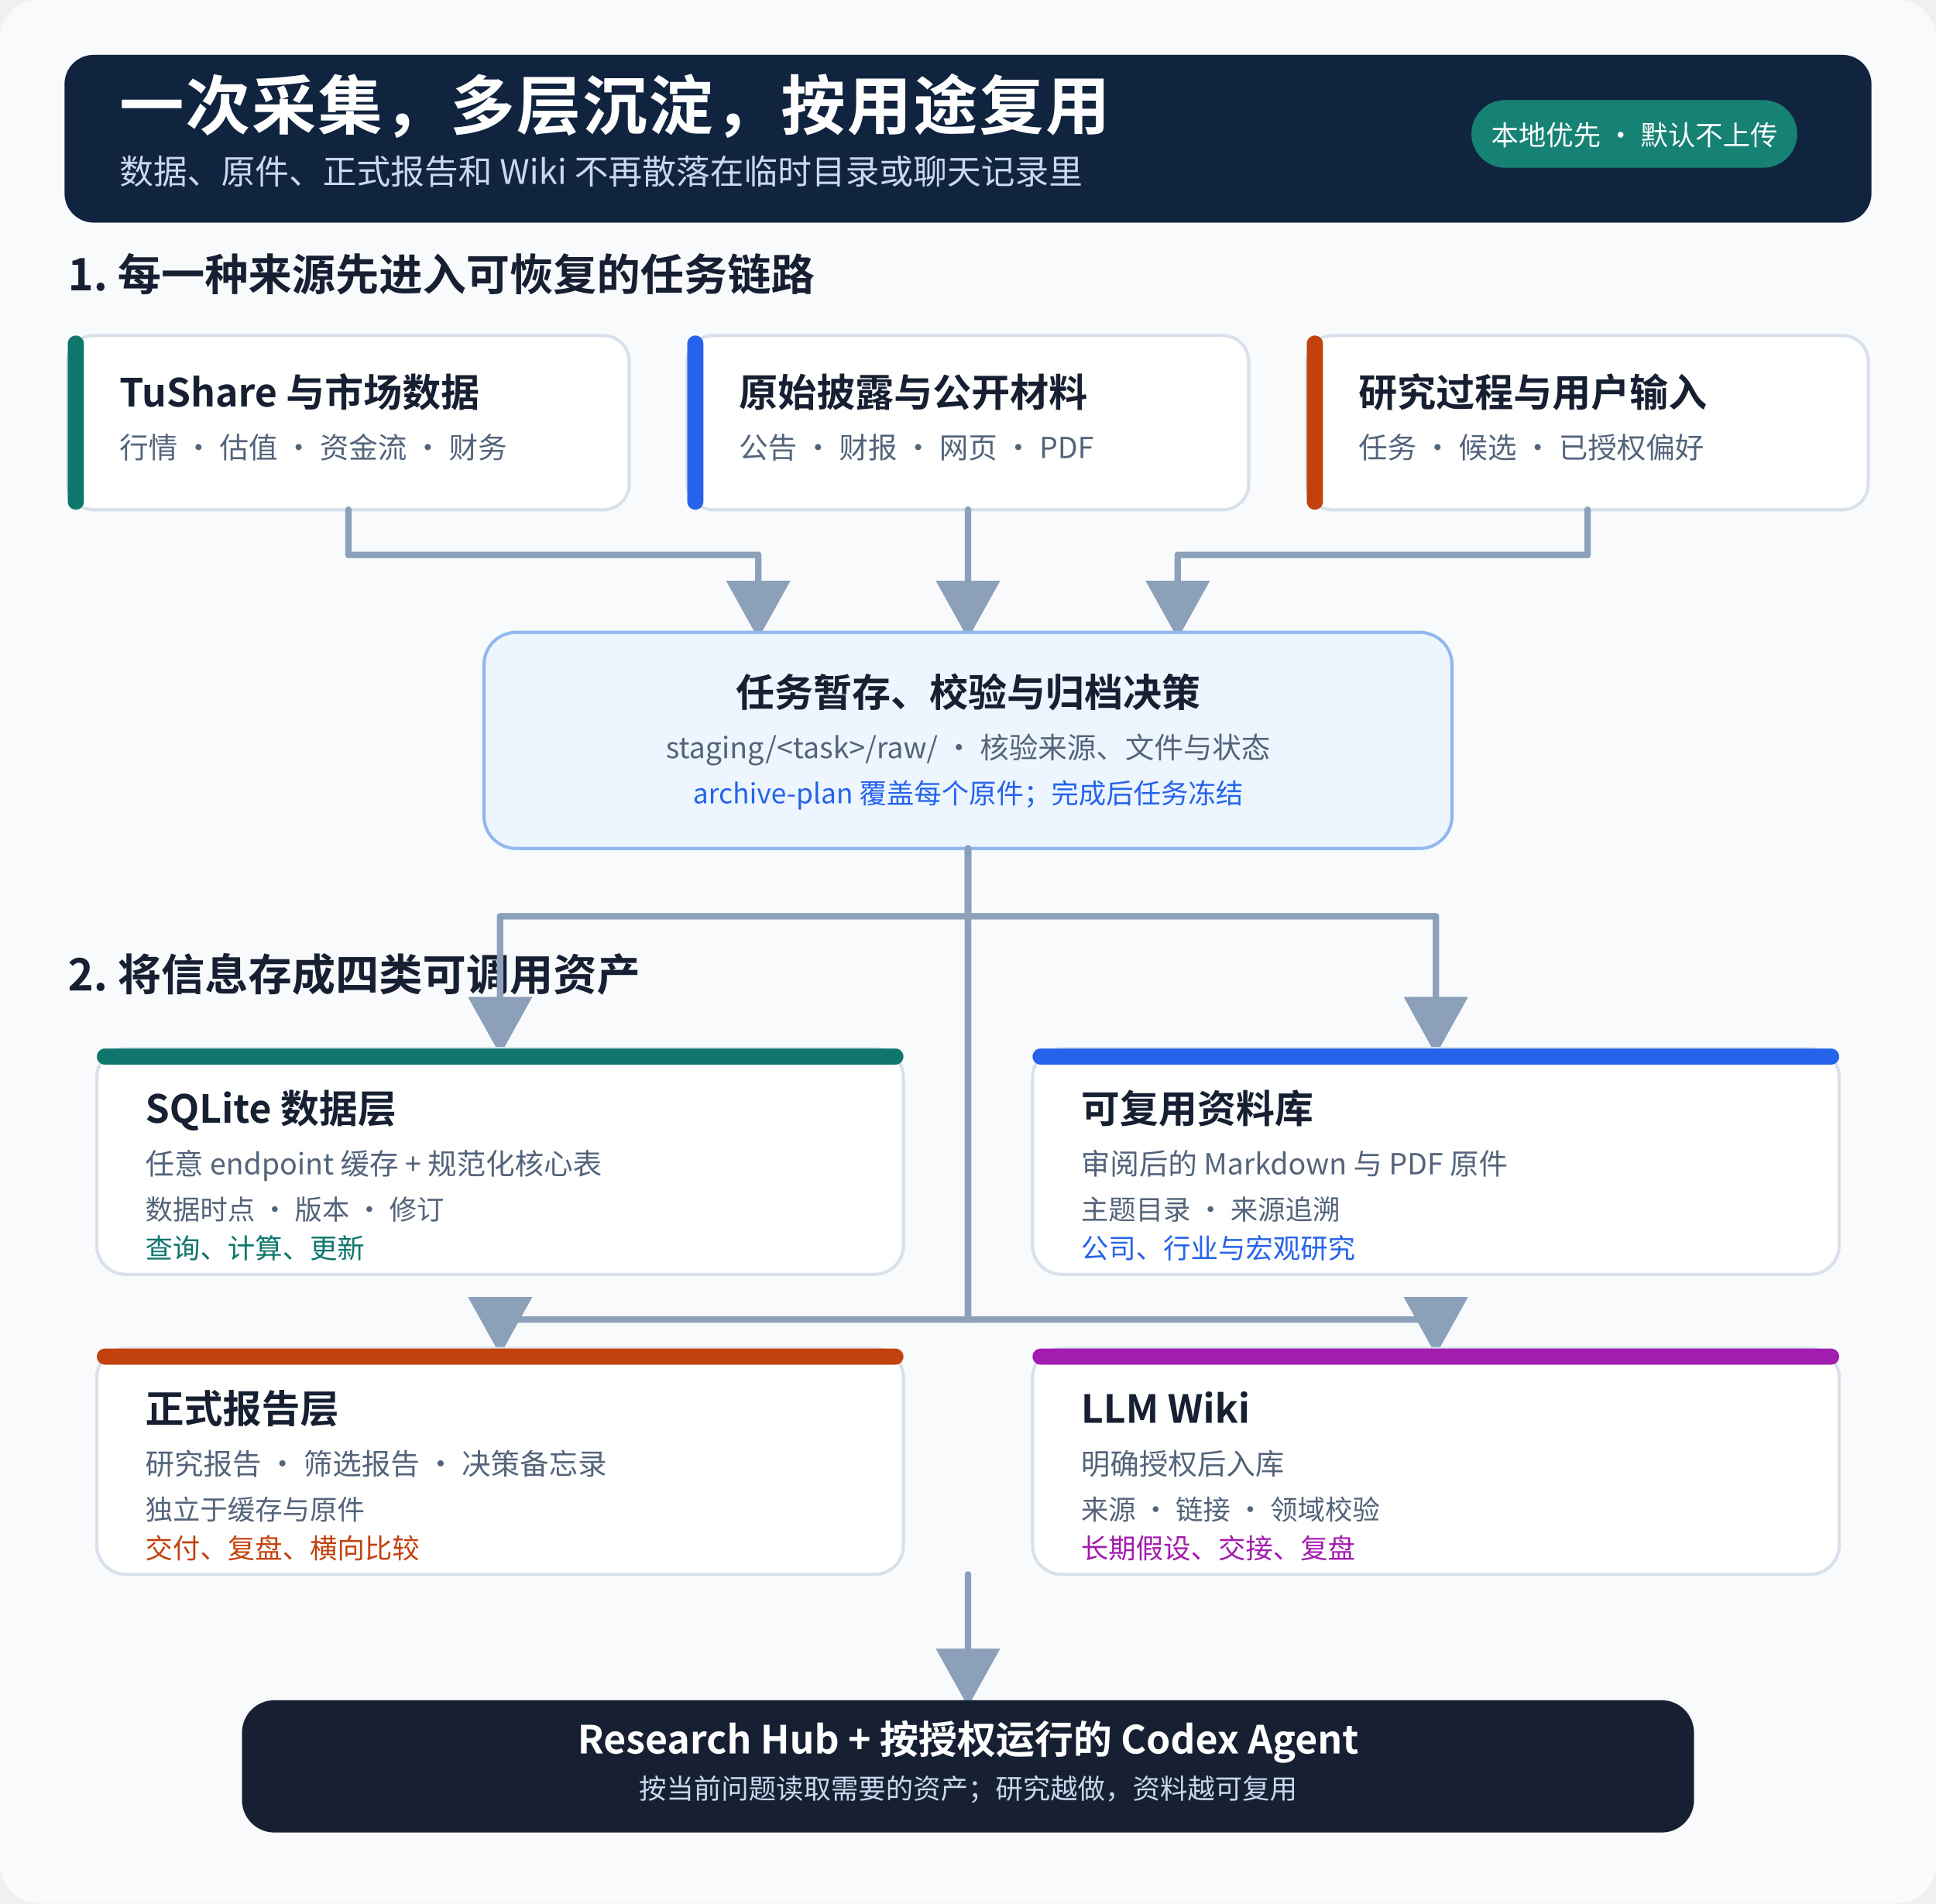
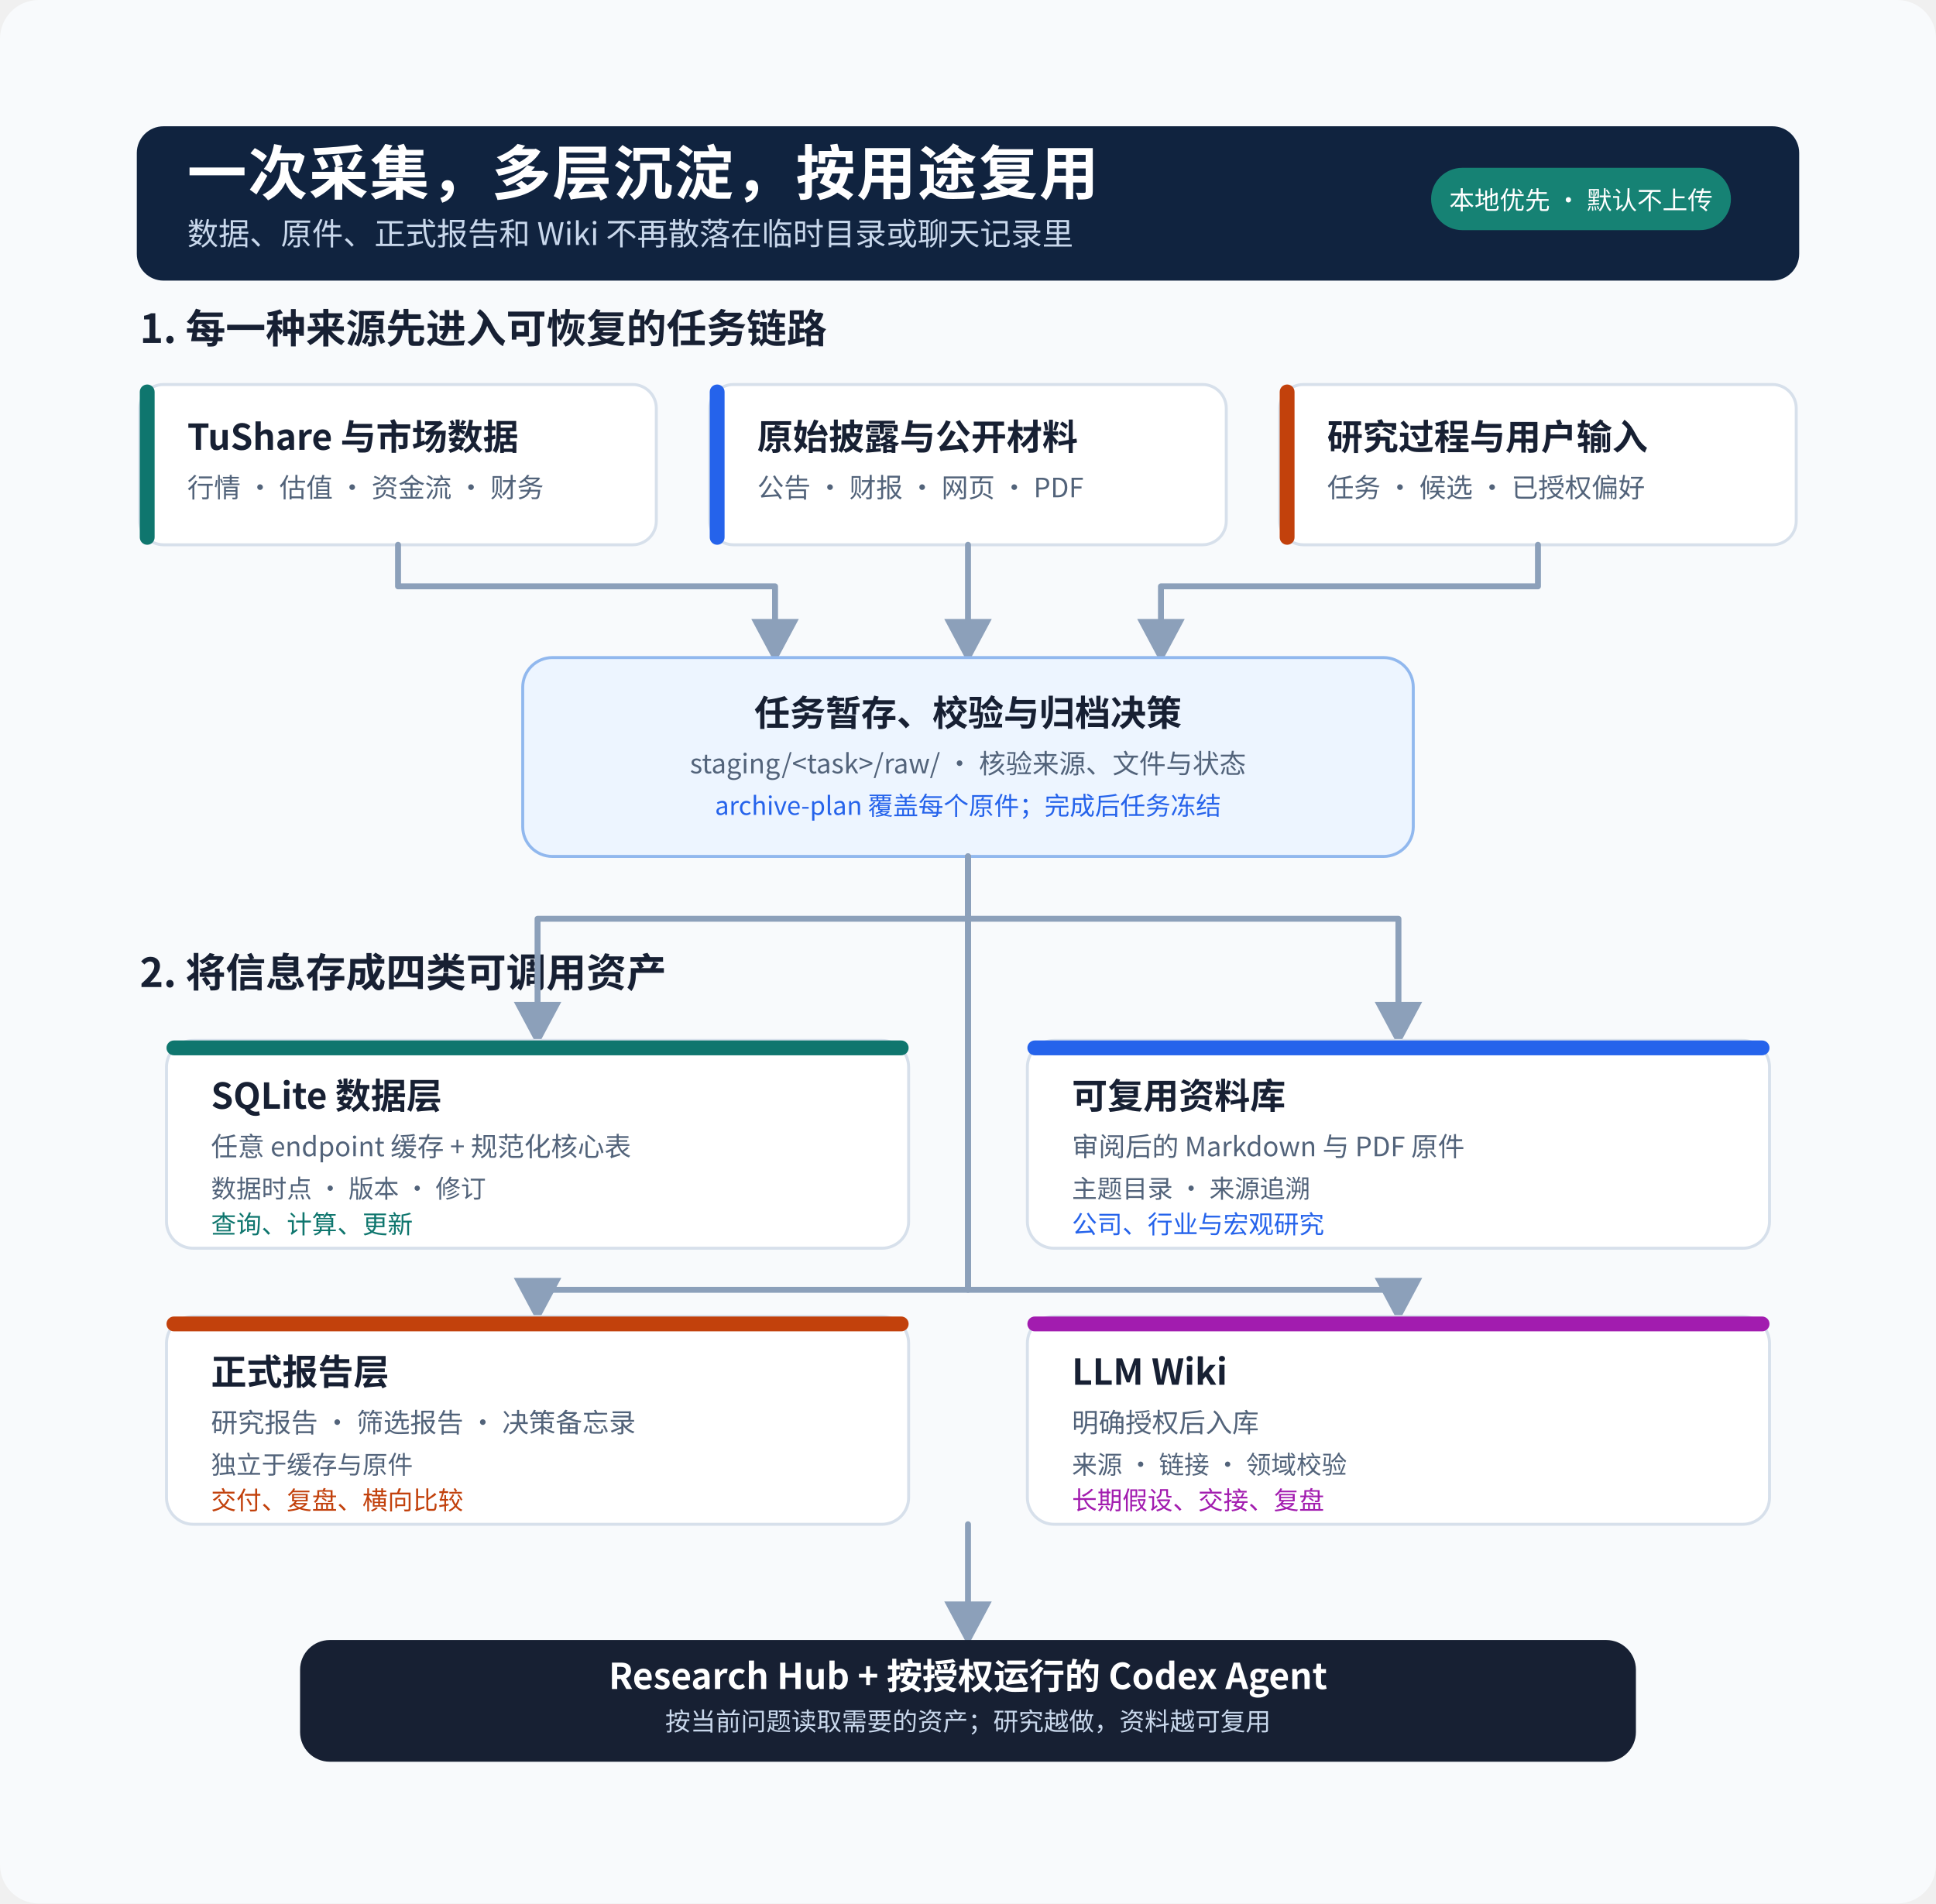
<svg xmlns="http://www.w3.org/2000/svg" width="1200" height="1180" viewBox="0 0 1200 1180" role="img" aria-labelledby="title desc">
  <defs>
    <style>
      .bg { fill: #f8fafc; }
      .ink { fill: #172033; }
      .muted { fill: #52637a; }
      .title { font: 700 40px 'PingFang SC', 'Noto Sans CJK SC', Arial, sans-serif; letter-spacing: 1px; }
      .subtitle { font: 500 21px 'PingFang SC', 'Noto Sans CJK SC', Arial, sans-serif; }
      .section { font: 700 27px 'PingFang SC', 'Noto Sans CJK SC', Arial, sans-serif; }
      .label { font: 700 24px 'PingFang SC', 'Noto Sans CJK SC', Arial, sans-serif; }
      .body { font: 500 18px 'PingFang SC', 'Noto Sans CJK SC', Arial, sans-serif; }
      .small { font: 500 17px 'PingFang SC', 'Noto Sans CJK SC', Arial, sans-serif; }
      .card { fill: #ffffff; stroke: #d7e0eb; stroke-width: 2; }
      .line { fill: none; stroke: #8ca0ba; stroke-width: 4; stroke-linecap: round; stroke-linejoin: round; marker-end: url(#arrow); }
    </style>
-     <marker id="arrow" markerWidth="12" markerHeight="12" refX="9" refY="6" orient="auto">
-       <path d="M1,1 L10,6 L1,11 Z" fill="#8ca0ba" />
+     <marker id="arrow" markerWidth="10" markerHeight="10" refX="7.5" refY="5" orient="auto">
+       <path d="M1,1 L8.5,5 L1,9 Z" fill="#8ca0ba" />
    </marker>
  </defs>
  <rect class="bg" width="1200" height="1180" rx="24" />
-   <rect x="40" y="34" width="1120" height="104" rx="18" fill="#10233f" />
-   <text x="74" y="80" class="title" fill="#ffffff">一次采集，多层沉淀，按用途复用</text>
-   <text x="74" y="114" class="subtitle" fill="#c9d8ec">数据、原件、正式报告和 Wiki 不再散落在临时目录或聊天记录里</text>
-   <rect x="912" y="62" width="202" height="42" rx="21" fill="#168274" />
-   <text x="1013" y="90" text-anchor="middle" class="small" fill="#ffffff">本地优先 · 默认不上传</text>
-   <text x="42" y="180" class="section ink">1. 每一种来源先进入可恢复的任务链路</text>
-   <rect class="card" x="42" y="208" width="348" height="108" rx="16" />
-   <rect x="42" y="208" width="10" height="108" rx="5" fill="#0f766e" />
-   <text x="74" y="252" class="label ink">TuShare 与市场数据</text>
-   <text x="74" y="284" class="body muted">行情 · 估值 · 资金流 · 财务</text>
-   <rect class="card" x="426" y="208" width="348" height="108" rx="16" />
-   <rect x="426" y="208" width="10" height="108" rx="5" fill="#2563eb" />
-   <text x="458" y="252" class="label ink">原始披露与公开材料</text>
-   <text x="458" y="284" class="body muted">公告 · 财报 · 网页 · PDF</text>
-   <rect class="card" x="810" y="208" width="348" height="108" rx="16" />
-   <rect x="810" y="208" width="10" height="108" rx="5" fill="#c2410c" />
-   <text x="842" y="252" class="label ink">研究过程与用户输入</text>
-   <text x="842" y="284" class="body muted">任务 · 候选 · 已授权偏好</text>
-   <path class="line" d="M216 316 L216 344 L470 344 L470 392" />
-   <path class="line" d="M600 316 L600 392" />
-   <path class="line" d="M984 316 L984 344 L730 344 L730 392" />
-   <rect x="300" y="392" width="600" height="134" rx="20" fill="#edf5ff" stroke="#91b8ee" stroke-width="2" />
-   <text x="600" y="438" text-anchor="middle" class="label ink">任务暂存、校验与归档决策</text>
-   <text x="600" y="470" text-anchor="middle" class="body muted">staging/&lt;task&gt;/raw/ · 核验来源、文件与状态</text>
-   <text x="600" y="498" text-anchor="middle" class="small" fill="#2563eb">archive-plan 覆盖每个原件；完成后任务冻结</text>
-   <text x="42" y="614" class="section ink">2. 将信息存成四类可调用资产</text>
-   <path class="line" d="M600 526 L600 568 L310 568 L310 650" />
-   <path class="line" d="M600 526 L600 568 L890 568 L890 650" />
-   <path class="line" d="M600 526 L600 818 L310 818 L310 836" />
-   <path class="line" d="M600 526 L600 818 L890 818 L890 836" />
-   <rect class="card" x="60" y="650" width="500" height="140" rx="18" />
-   <rect x="60" y="650" width="500" height="10" rx="5" fill="#0f766e" />
-   <text x="90" y="696" class="label ink">SQLite 数据层</text>
-   <text x="90" y="728" class="body muted">任意 endpoint 缓存 + 规范化核心表</text>
-   <text x="90" y="756" class="small muted">数据时点 · 版本 · 修订</text>
-   <text x="90" y="780" class="small" fill="#0f766e">查询、计算、更新</text>
-   <rect class="card" x="640" y="650" width="500" height="140" rx="18" />
-   <rect x="640" y="650" width="500" height="10" rx="5" fill="#2563eb" />
-   <text x="670" y="696" class="label ink">可复用资料库</text>
-   <text x="670" y="728" class="body muted">审阅后的 Markdown 与 PDF 原件</text>
-   <text x="670" y="756" class="small muted">主题目录 · 来源追溯</text>
-   <text x="670" y="780" class="small" fill="#2563eb">公司、行业与宏观研究</text>
-   <rect class="card" x="60" y="836" width="500" height="140" rx="18" />
-   <rect x="60" y="836" width="500" height="10" rx="5" fill="#c2410c" />
-   <text x="90" y="882" class="label ink">正式报告层</text>
-   <text x="90" y="914" class="body muted">研究报告 · 筛选报告 · 决策备忘录</text>
-   <text x="90" y="942" class="small muted">独立于缓存与原件</text>
-   <text x="90" y="966" class="small" fill="#c2410c">交付、复盘、横向比较</text>
-   <rect class="card" x="640" y="836" width="500" height="140" rx="18" />
-   <rect x="640" y="836" width="500" height="10" rx="5" fill="#a21caf" />
-   <text x="670" y="882" class="label ink">LLM Wiki</text>
-   <text x="670" y="914" class="body muted">明确授权后入库</text>
-   <text x="670" y="942" class="small muted">来源 · 链接 · 领域校验</text>
-   <text x="670" y="966" class="small" fill="#a21caf">长期假设、交接、复盘</text>
-   <path class="line" d="M600 976 L600 1054" />
-   <rect x="150" y="1054" width="900" height="82" rx="20" fill="#172033" />
-   <text x="600" y="1087" text-anchor="middle" class="label" fill="#ffffff">Research Hub + 按授权运行的 Codex Agent</text>
-   <text x="600" y="1115" text-anchor="middle" class="small" fill="#c9d8ec">按当前问题读取需要的资产；研究越做，资料越可复用</text>
+   <g transform="translate(48 47) scale(0.92)">
+     <rect x="40" y="34" width="1120" height="104" rx="18" fill="#10233f" />
+     <text x="74" y="80" class="title" fill="#ffffff">一次采集，多层沉淀，按用途复用</text>
+     <text x="74" y="114" class="subtitle" fill="#c9d8ec">数据、原件、正式报告和 Wiki 不再散落在临时目录或聊天记录里</text>
+     <rect x="912" y="62" width="202" height="42" rx="21" fill="#168274" />
+     <text x="1013" y="90" text-anchor="middle" class="small" fill="#ffffff">本地优先 · 默认不上传</text>
+     <text x="42" y="180" class="section ink">1. 每一种来源先进入可恢复的任务链路</text>
+     <rect class="card" x="42" y="208" width="348" height="108" rx="16" />
+     <rect x="42" y="208" width="10" height="108" rx="5" fill="#0f766e" />
+     <text x="74" y="252" class="label ink">TuShare 与市场数据</text>
+     <text x="74" y="284" class="body muted">行情 · 估值 · 资金流 · 财务</text>
+     <rect class="card" x="426" y="208" width="348" height="108" rx="16" />
+     <rect x="426" y="208" width="10" height="108" rx="5" fill="#2563eb" />
+     <text x="458" y="252" class="label ink">原始披露与公开材料</text>
+     <text x="458" y="284" class="body muted">公告 · 财报 · 网页 · PDF</text>
+     <rect class="card" x="810" y="208" width="348" height="108" rx="16" />
+     <rect x="810" y="208" width="10" height="108" rx="5" fill="#c2410c" />
+     <text x="842" y="252" class="label ink">研究过程与用户输入</text>
+     <text x="842" y="284" class="body muted">任务 · 候选 · 已授权偏好</text>
+     <path class="line" d="M216 316 L216 344 L470 344 L470 392" />
+     <path class="line" d="M600 316 L600 392" />
+     <path class="line" d="M984 316 L984 344 L730 344 L730 392" />
+     <rect x="300" y="392" width="600" height="134" rx="20" fill="#edf5ff" stroke="#91b8ee" stroke-width="2" />
+     <text x="600" y="438" text-anchor="middle" class="label ink">任务暂存、校验与归档决策</text>
+     <text x="600" y="470" text-anchor="middle" class="body muted">staging/&lt;task&gt;/raw/ · 核验来源、文件与状态</text>
+     <text x="600" y="498" text-anchor="middle" class="small" fill="#2563eb">archive-plan 覆盖每个原件；完成后任务冻结</text>
+     <text x="42" y="614" class="section ink">2. 将信息存成四类可调用资产</text>
+     <path class="line" d="M600 526 L600 568 L310 568 L310 650" />
+     <path class="line" d="M600 526 L600 568 L890 568 L890 650" />
+     <path class="line" d="M600 526 L600 818 L310 818 L310 836" />
+     <path class="line" d="M600 526 L600 818 L890 818 L890 836" />
+     <rect class="card" x="60" y="650" width="500" height="140" rx="18" />
+     <rect x="60" y="650" width="500" height="10" rx="5" fill="#0f766e" />
+     <text x="90" y="696" class="label ink">SQLite 数据层</text>
+     <text x="90" y="728" class="body muted">任意 endpoint 缓存 + 规范化核心表</text>
+     <text x="90" y="756" class="small muted">数据时点 · 版本 · 修订</text>
+     <text x="90" y="780" class="small" fill="#0f766e">查询、计算、更新</text>
+     <rect class="card" x="640" y="650" width="500" height="140" rx="18" />
+     <rect x="640" y="650" width="500" height="10" rx="5" fill="#2563eb" />
+     <text x="670" y="696" class="label ink">可复用资料库</text>
+     <text x="670" y="728" class="body muted">审阅后的 Markdown 与 PDF 原件</text>
+     <text x="670" y="756" class="small muted">主题目录 · 来源追溯</text>
+     <text x="670" y="780" class="small" fill="#2563eb">公司、行业与宏观研究</text>
+     <rect class="card" x="60" y="836" width="500" height="140" rx="18" />
+     <rect x="60" y="836" width="500" height="10" rx="5" fill="#c2410c" />
+     <text x="90" y="882" class="label ink">正式报告层</text>
+     <text x="90" y="914" class="body muted">研究报告 · 筛选报告 · 决策备忘录</text>
+     <text x="90" y="942" class="small muted">独立于缓存与原件</text>
+     <text x="90" y="966" class="small" fill="#c2410c">交付、复盘、横向比较</text>
+     <rect class="card" x="640" y="836" width="500" height="140" rx="18" />
+     <rect x="640" y="836" width="500" height="10" rx="5" fill="#a21caf" />
+     <text x="670" y="882" class="label ink">LLM Wiki</text>
+     <text x="670" y="914" class="body muted">明确授权后入库</text>
+     <text x="670" y="942" class="small muted">来源 · 链接 · 领域校验</text>
+     <text x="670" y="966" class="small" fill="#a21caf">长期假设、交接、复盘</text>
+     <path class="line" d="M600 976 L600 1054" />
+     <rect x="150" y="1054" width="900" height="82" rx="20" fill="#172033" />
+     <text x="600" y="1087" text-anchor="middle" class="label" fill="#ffffff">Research Hub + 按授权运行的 Codex Agent</text>
+     <text x="600" y="1115" text-anchor="middle" class="small" fill="#c9d8ec">按当前问题读取需要的资产；研究越做，资料越可复用</text>
+   </g>
</svg>
